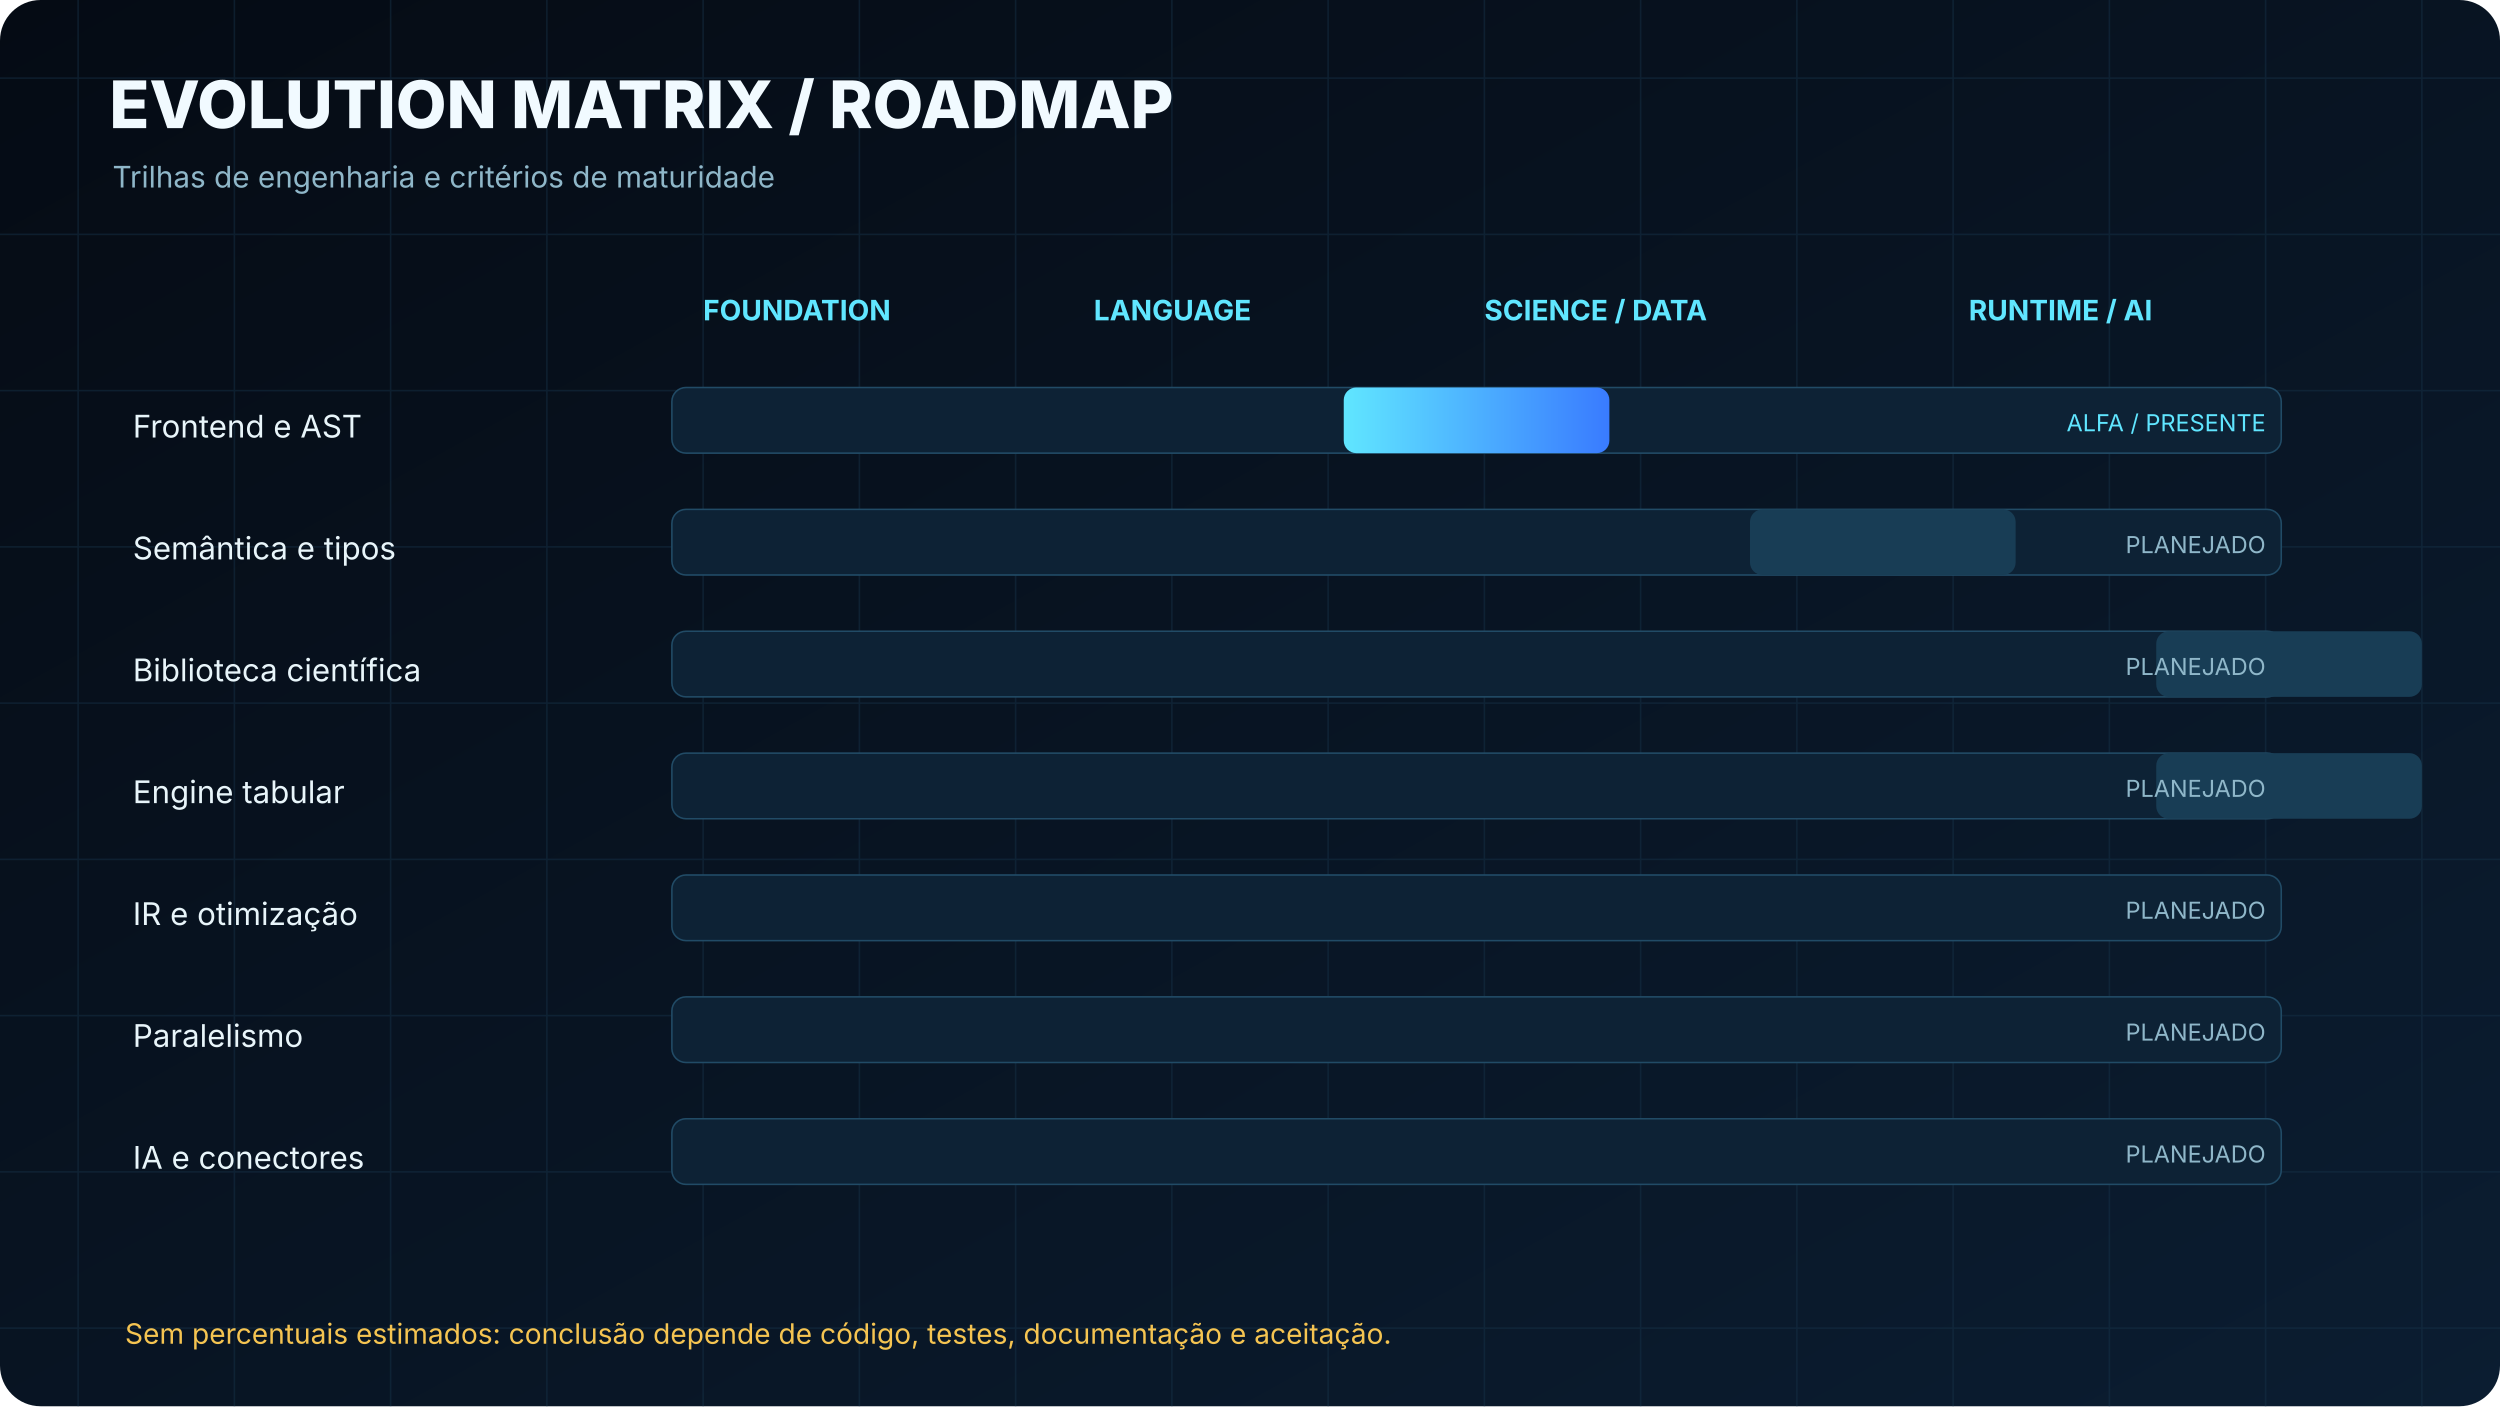
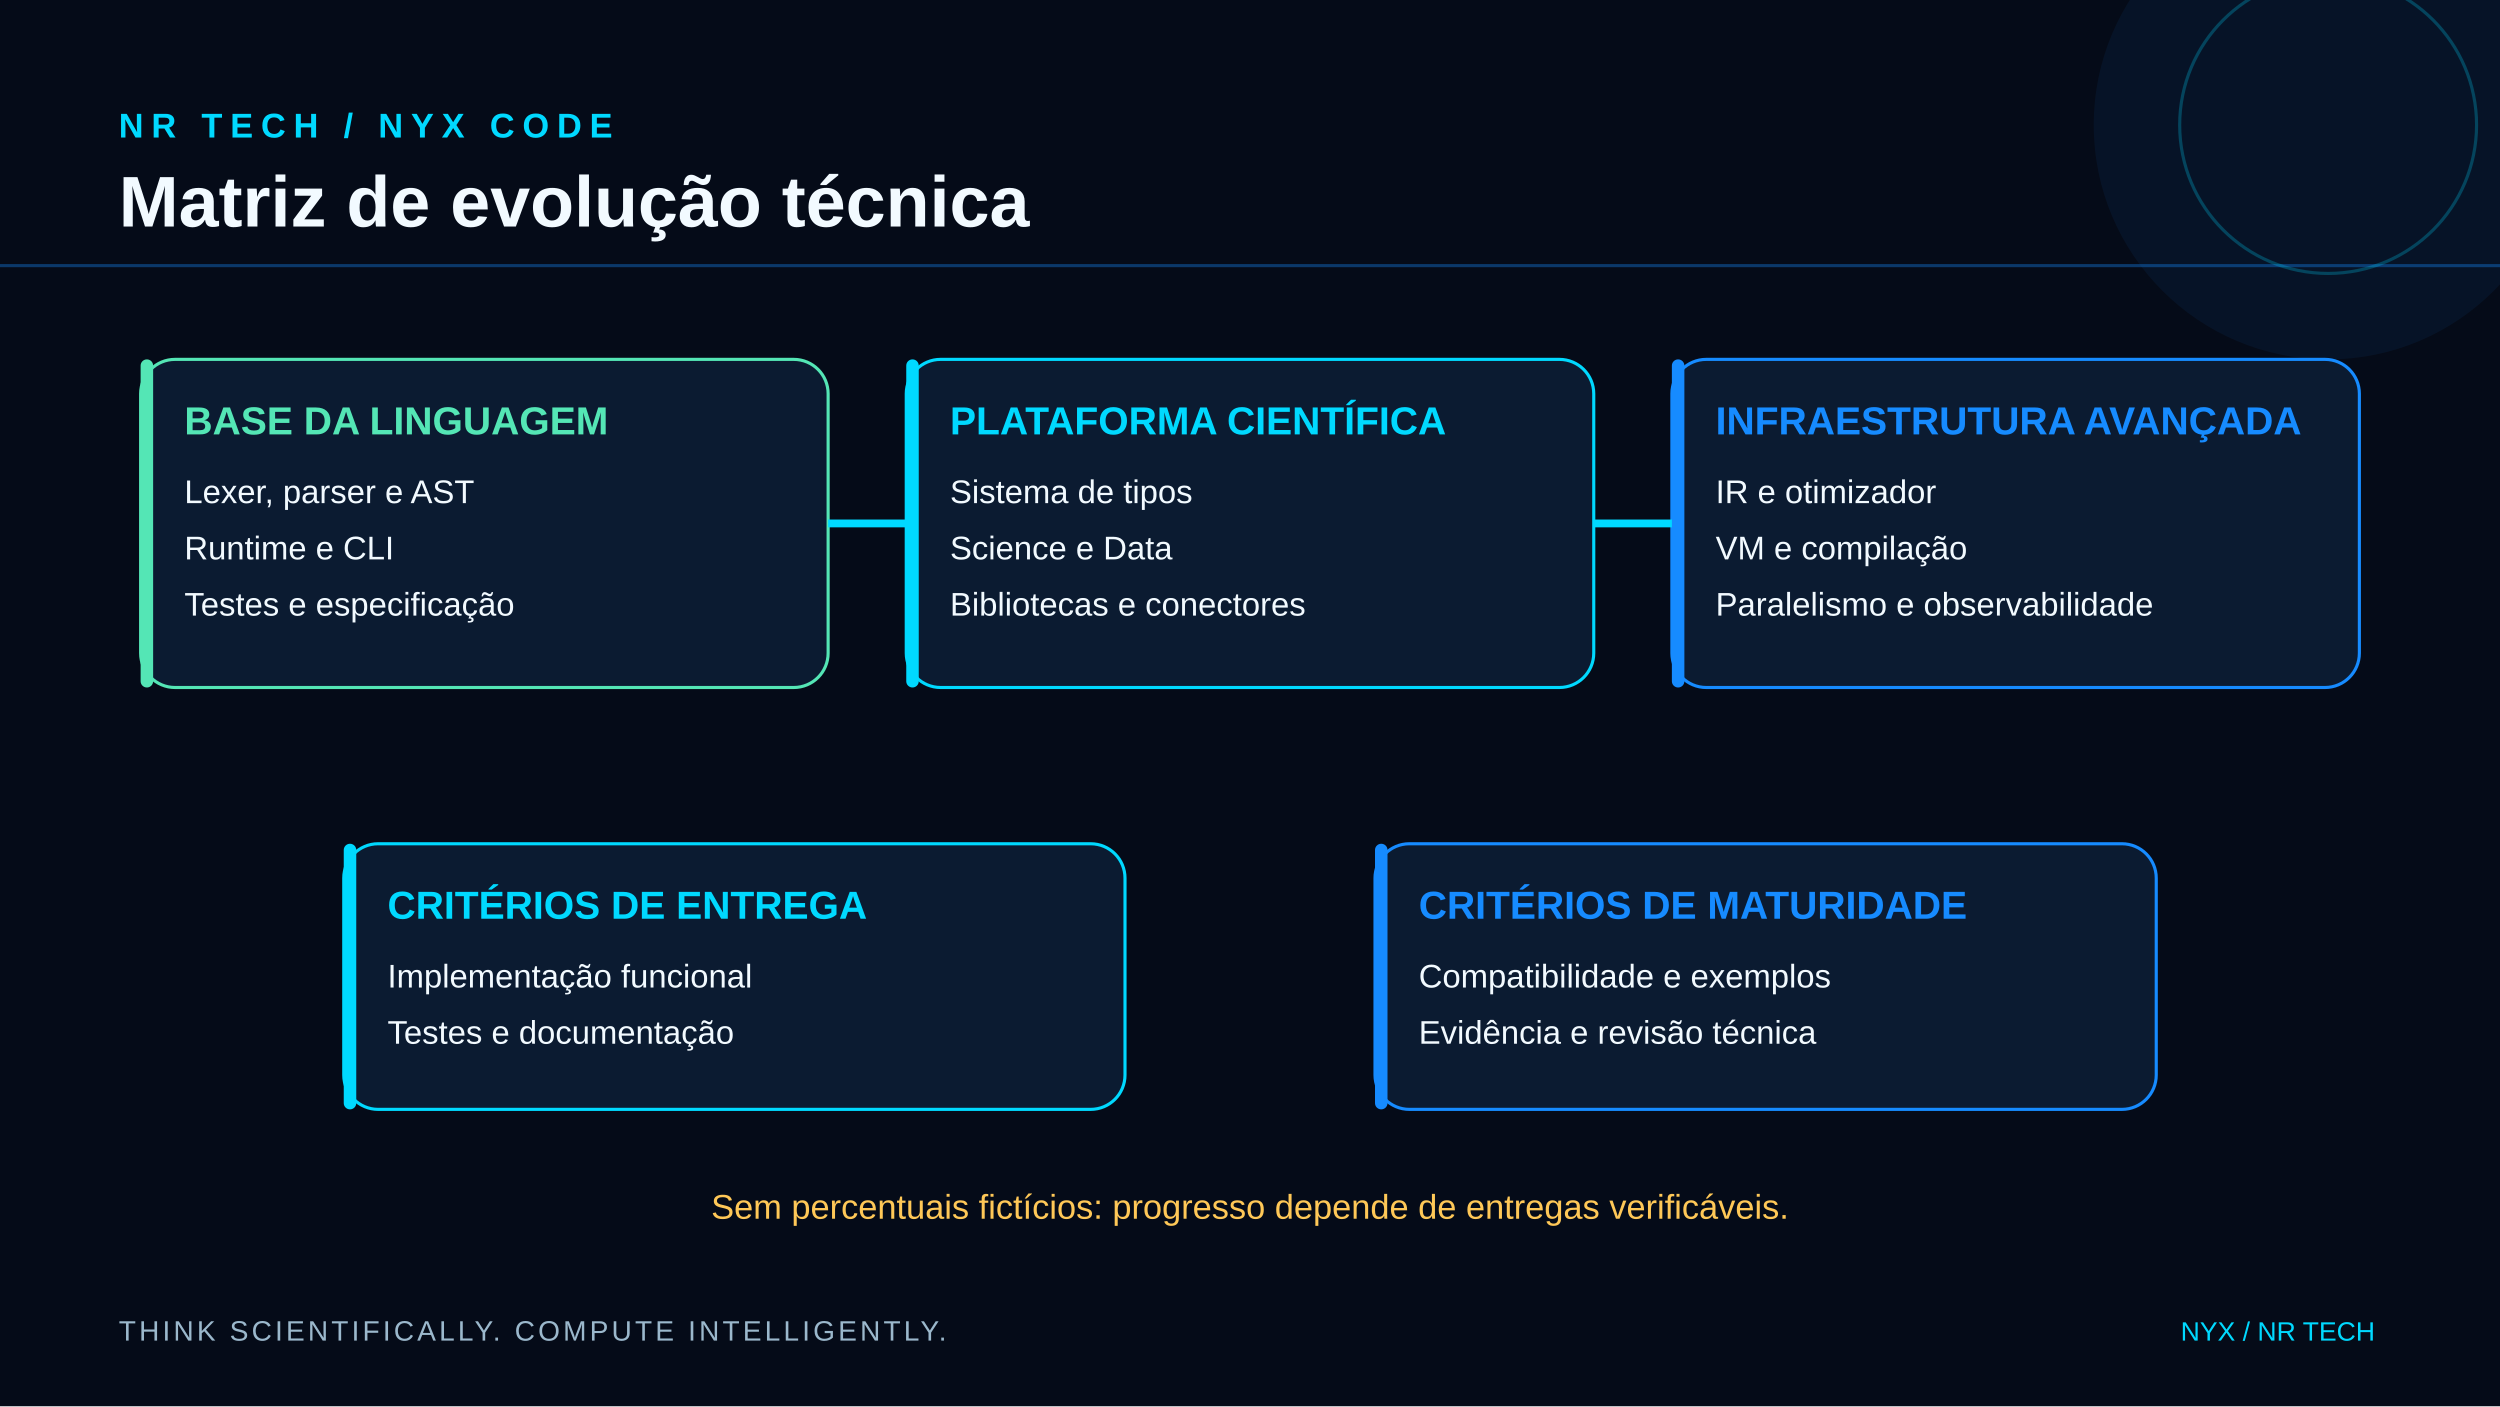
- <svg xmlns="http://www.w3.org/2000/svg" width="1600" height="900" viewBox="0 0 1600 900" role="img" aria-labelledby="t d">
-   <defs>
-     <linearGradient id="bg" x1="0" y1="0" x2="1" y2="1">
-       <stop stop-color="#050B14" />
-       <stop offset="1" stop-color="#0B1D31" />
-     </linearGradient>
-     <linearGradient id="c" x1="0" y1="0" x2="1" y2="0">
-       <stop stop-color="#60E6FF" />
-       <stop offset="1" stop-color="#397BFF" />
-     </linearGradient>
-     <linearGradient id="p" x1="0" y1="0" x2="1" y2="1">
-       <stop stop-color="#102B43" />
-       <stop offset="1" stop-color="#0A1B2C" />
-     </linearGradient>
-   </defs>
-   <rect width="1600" height="900" rx="26" fill="url(#bg)" />
-   <g stroke="#17334A" opacity=".45">
-     <path d="M0 50H1600" />
-     <path d="M0 150H1600" />
-     <path d="M0 250H1600" />
-     <path d="M0 350H1600" />
-     <path d="M0 450H1600" />
-     <path d="M0 550H1600" />
-     <path d="M0 650H1600" />
-     <path d="M0 750H1600" />
-     <path d="M0 850H1600" />
-     <path d="M50 0V900" />
-     <path d="M150 0V900" />
-     <path d="M250 0V900" />
-     <path d="M350 0V900" />
-     <path d="M450 0V900" />
-     <path d="M550 0V900" />
-     <path d="M650 0V900" />
-     <path d="M750 0V900" />
-     <path d="M850 0V900" />
-     <path d="M950 0V900" />
-     <path d="M1050 0V900" />
-     <path d="M1150 0V900" />
-     <path d="M1250 0V900" />
-     <path d="M1350 0V900" />
-     <path d="M1450 0V900" />
-     <path d="M1550 0V900" />
-   </g>
-   <g font-family="Inter,Segoe UI,Arial,sans-serif">
-     <text x="70" y="82" fill="#F1FAFF" font-size="42" font-weight="800">EVOLUTION MATRIX / ROADMAP</text>
-     <text x="72" y="120" fill="#8FB7C9" font-size="19">Trilhas de engenharia e critérios de maturidade</text>
-     <text x="450" y="205" fill="#60E6FF" font-size="18" font-weight="700">FOUNDATION</text>
-     <text x="700" y="205" fill="#60E6FF" font-size="18" font-weight="700">LANGUAGE</text>
-     <text x="950" y="205" fill="#60E6FF" font-size="18" font-weight="700">SCIENCE / DATA</text>
-     <text x="1260" y="205" fill="#60E6FF" font-size="18" font-weight="700">RUNTIME / AI</text>
-     <text x="85" y="280" fill="#E8F5FA" font-size="20">Frontend e AST</text>
-     <rect x="430" y="248" width="1030" height="42" rx="9" fill="#0D2235" stroke="#214B66" />
-     <rect x="860" y="248" width="170" height="42" rx="8" fill="url(#c)" />
-     <text x="1450" y="276" text-anchor="end" fill="#60E6FF" font-size="15">ALFA / PRESENTE</text>
-     <text x="85" y="358" fill="#E8F5FA" font-size="20">Semântica e tipos</text>
-     <rect x="430" y="326" width="1030" height="42" rx="9" fill="#0D2235" stroke="#214B66" />
-     <rect x="1120" y="326" width="170" height="42" rx="8" fill="#183D55" />
-     <text x="1450" y="354" text-anchor="end" fill="#8FB7C9" font-size="15">PLANEJADO</text>
-     <text x="85" y="436" fill="#E8F5FA" font-size="20">Biblioteca científica</text>
-     <rect x="430" y="404" width="1030" height="42" rx="9" fill="#0D2235" stroke="#214B66" />
-     <rect x="1380" y="404" width="170" height="42" rx="8" fill="#183D55" />
-     <text x="1450" y="432" text-anchor="end" fill="#8FB7C9" font-size="15">PLANEJADO</text>
-     <text x="85" y="514" fill="#E8F5FA" font-size="20">Engine tabular</text>
-     <rect x="430" y="482" width="1030" height="42" rx="9" fill="#0D2235" stroke="#214B66" />
-     <rect x="1380" y="482" width="170" height="42" rx="8" fill="#183D55" />
-     <text x="1450" y="510" text-anchor="end" fill="#8FB7C9" font-size="15">PLANEJADO</text>
-     <text x="85" y="592" fill="#E8F5FA" font-size="20">IR e otimização</text>
-     <rect x="430" y="560" width="1030" height="42" rx="9" fill="#0D2235" stroke="#214B66" />
-     <rect x="1630" y="560" width="170" height="42" rx="8" fill="#183D55" />
-     <text x="1450" y="588" text-anchor="end" fill="#8FB7C9" font-size="15">PLANEJADO</text>
-     <text x="85" y="670" fill="#E8F5FA" font-size="20">Paralelismo</text>
-     <rect x="430" y="638" width="1030" height="42" rx="9" fill="#0D2235" stroke="#214B66" />
-     <rect x="1630" y="638" width="170" height="42" rx="8" fill="#183D55" />
-     <text x="1450" y="666" text-anchor="end" fill="#8FB7C9" font-size="15">PLANEJADO</text>
-     <text x="85" y="748" fill="#E8F5FA" font-size="20">IA e conectores</text>
-     <rect x="430" y="716" width="1030" height="42" rx="9" fill="#0D2235" stroke="#214B66" />
-     <rect x="1630" y="716" width="170" height="42" rx="8" fill="#183D55" />
-     <text x="1450" y="744" text-anchor="end" fill="#8FB7C9" font-size="15">PLANEJADO</text>
-     <text x="80" y="860" fill="#F5C451" font-size="18">Sem percentuais estimados: conclusão depende de código, testes, documentação e aceitação.</text>
-   </g>
+ <svg xmlns="http://www.w3.org/2000/svg" width="1600" height="900" viewBox="0 0 1600 900" role="img" aria-labelledby="title desc">
+   <rect width="1600" height="900" fill="#050B18" />
+   <path d="M0 170H1600" stroke="#168BFF" stroke-width="2" opacity=".35" />
+   <circle cx="1490" cy="80" r="150" fill="#168BFF" opacity=".07" />
+   <circle cx="1490" cy="80" r="95" fill="none" stroke="#00D9FF" stroke-width="2" opacity=".25" />
+   <text x="76" y="88" fill="#00D9FF" font-family="Arial, sans-serif" font-size="22" font-weight="700" letter-spacing="5">NR TECH  /  NYX CODE</text>
+   <text x="76" y="145" fill="#F2FAFF" font-family="Arial, sans-serif" font-size="46" font-weight="700">Matriz de evolução técnica</text>
+   <rect x="90" y="230" width="440" height="210" rx="22" fill="#0B1B31" stroke="#54E6B5" stroke-width="2" />
+   <rect x="90" y="230" width="8" height="210" rx="4" fill="#54E6B5" />
+   <text x="118" y="278" fill="#54E6B5" font-family="Arial,sans-serif" font-size="25" font-weight="700">BASE DA LINGUAGEM</text>
+   <text x="118" y="322" fill="#F2FAFF" font-family="Arial,sans-serif" font-size="21">Lexer, parser e AST</text>
+   <text x="118" y="358" fill="#F2FAFF" font-family="Arial,sans-serif" font-size="21">Runtime e CLI</text>
+   <text x="118" y="394" fill="#F2FAFF" font-family="Arial,sans-serif" font-size="21">Testes e especificação</text>
+   <rect x="580" y="230" width="440" height="210" rx="22" fill="#0B1B31" stroke="#00D9FF" stroke-width="2" />
+   <rect x="580" y="230" width="8" height="210" rx="4" fill="#00D9FF" />
+   <text x="608" y="278" fill="#00D9FF" font-family="Arial,sans-serif" font-size="25" font-weight="700">PLATAFORMA CIENTÍFICA</text>
+   <text x="608" y="322" fill="#F2FAFF" font-family="Arial,sans-serif" font-size="21">Sistema de tipos</text>
+   <text x="608" y="358" fill="#F2FAFF" font-family="Arial,sans-serif" font-size="21">Science e Data</text>
+   <text x="608" y="394" fill="#F2FAFF" font-family="Arial,sans-serif" font-size="21">Bibliotecas e conectores</text>
+   <rect x="1070" y="230" width="440" height="210" rx="22" fill="#0B1B31" stroke="#168BFF" stroke-width="2" />
+   <rect x="1070" y="230" width="8" height="210" rx="4" fill="#168BFF" />
+   <text x="1098" y="278" fill="#168BFF" font-family="Arial,sans-serif" font-size="25" font-weight="700">INFRAESTRUTURA AVANÇADA</text>
+   <text x="1098" y="322" fill="#F2FAFF" font-family="Arial,sans-serif" font-size="21">IR e otimizador</text>
+   <text x="1098" y="358" fill="#F2FAFF" font-family="Arial,sans-serif" font-size="21">VM e compilação</text>
+   <text x="1098" y="394" fill="#F2FAFF" font-family="Arial,sans-serif" font-size="21">Paralelismo e observabilidade</text>
+   <path d="M530 335H580M1020 335H1070" stroke="#00D9FF" stroke-width="5" />
+   <rect x="220" y="540" width="500" height="170" rx="22" fill="#0B1B31" stroke="#00D9FF" stroke-width="2" />
+   <rect x="220" y="540" width="8" height="170" rx="4" fill="#00D9FF" />
+   <text x="248" y="588" fill="#00D9FF" font-family="Arial,sans-serif" font-size="25" font-weight="700">CRITÉRIOS DE ENTREGA</text>
+   <text x="248" y="632" fill="#F2FAFF" font-family="Arial,sans-serif" font-size="21">Implementação funcional</text>
+   <text x="248" y="668" fill="#F2FAFF" font-family="Arial,sans-serif" font-size="21">Testes e documentação</text>
+   <rect x="880" y="540" width="500" height="170" rx="22" fill="#0B1B31" stroke="#168BFF" stroke-width="2" />
+   <rect x="880" y="540" width="8" height="170" rx="4" fill="#168BFF" />
+   <text x="908" y="588" fill="#168BFF" font-family="Arial,sans-serif" font-size="25" font-weight="700">CRITÉRIOS DE MATURIDADE</text>
+   <text x="908" y="632" fill="#F2FAFF" font-family="Arial,sans-serif" font-size="21">Compatibilidade e exemplos</text>
+   <text x="908" y="668" fill="#F2FAFF" font-family="Arial,sans-serif" font-size="21">Evidência e revisão técnica</text>
+   <text x="800" y="780" fill="#FFC857" text-anchor="middle" font-family="Arial,sans-serif" font-size="22">Sem percentuais fictícios: progresso depende de entregas verificáveis.</text>
+   <text x="76" y="858" fill="#9BB8CC" font-family="Arial, sans-serif" font-size="18" letter-spacing="2">THINK SCIENTIFICALLY. COMPUTE INTELLIGENTLY.</text>
+   <text x="1520" y="858" fill="#00D9FF" font-family="Arial, sans-serif" font-size="17" text-anchor="end">NYX / NR TECH</text>
</svg>
